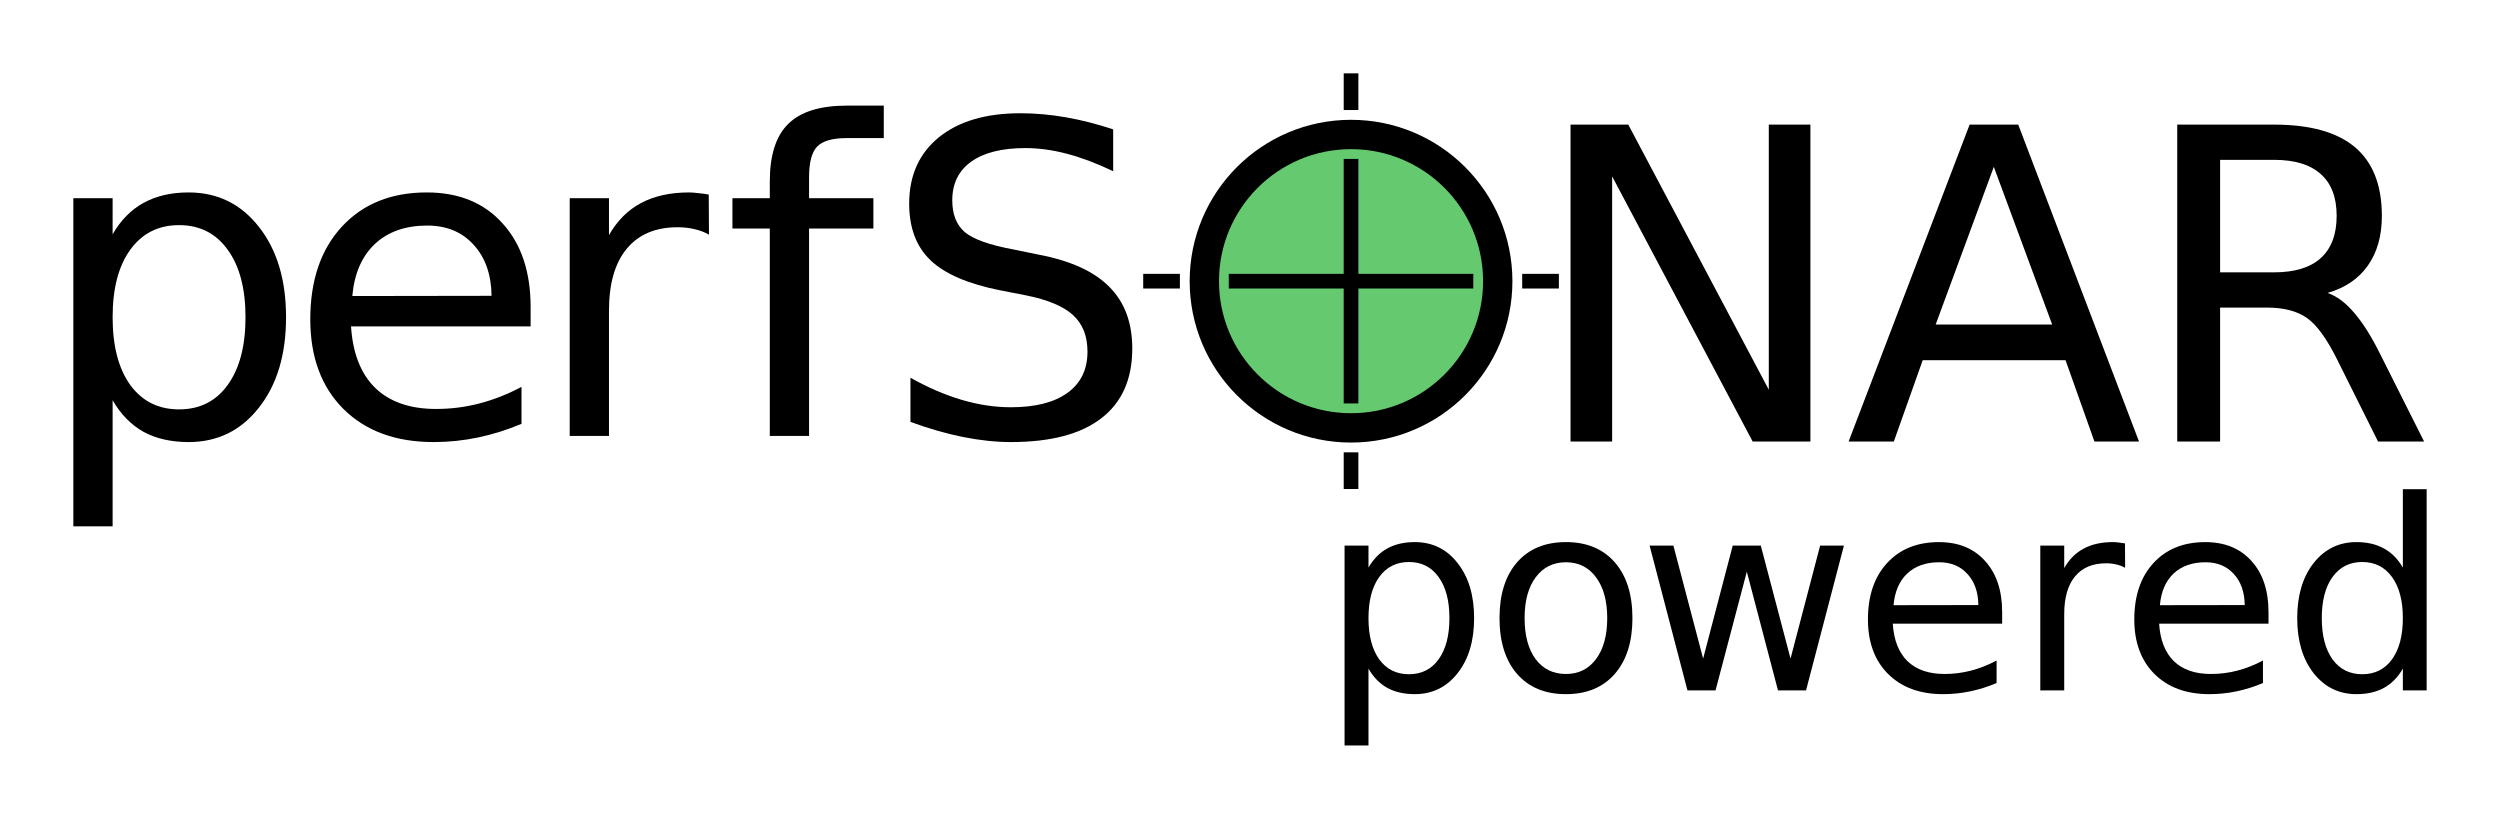
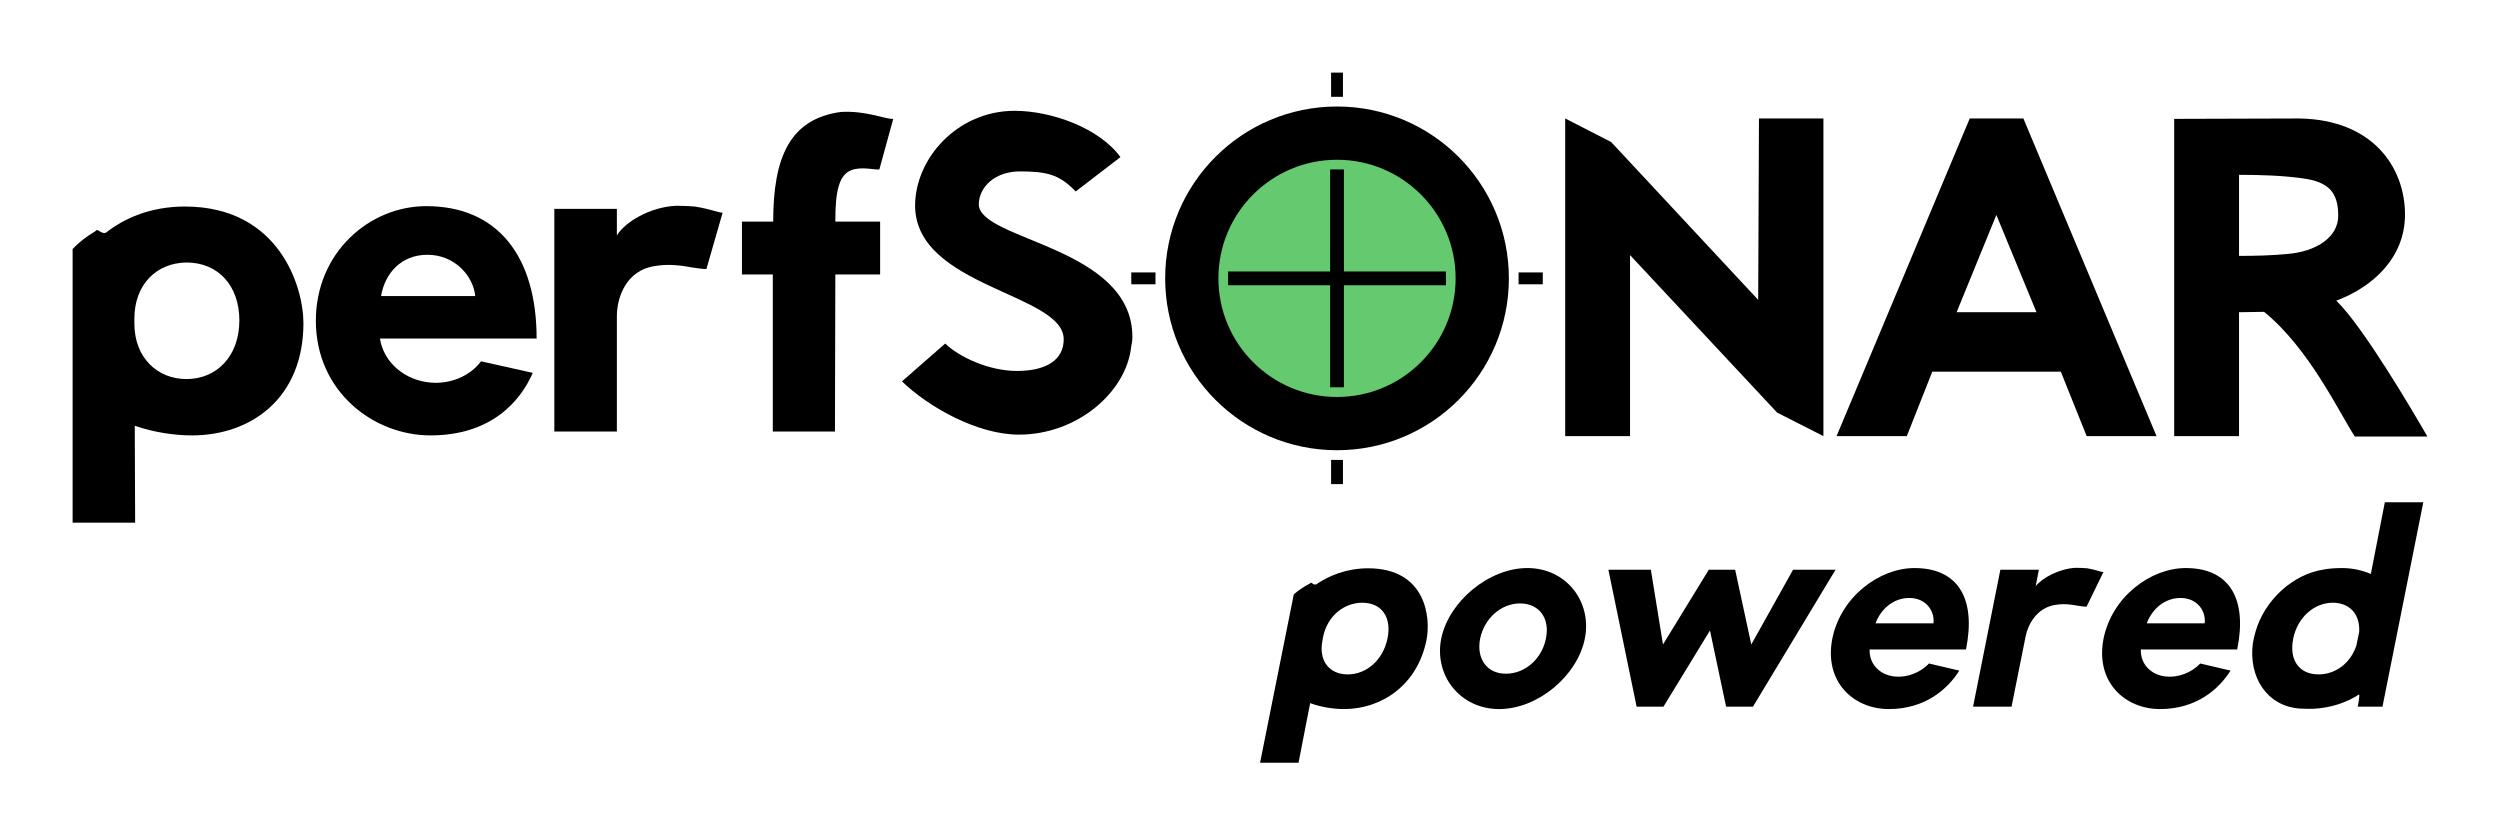
- <svg xmlns="http://www.w3.org/2000/svg" width="511.235mm" height="167.446mm" viewBox="0 0 511.235 167.446" version="1.1" id="svg8">
+ <svg xmlns="http://www.w3.org/2000/svg" width="516.411mm" height="172.549mm" viewBox="0 0 516.411 172.549" version="1.1" id="svg8">
  <defs id="defs2" />
-   <g id="layer4" style="display:inline">
-     <circle transform="translate(193.7791,-139.5)" style="display:inline;opacity:1;fill:#31b63f;fill-opacity:0.75;fill-rule:nonzero;stroke:none;stroke-width:6;stroke-linecap:square;stroke-linejoin:miter;stroke-miterlimit:4;stroke-dasharray:none;stroke-dashoffset:0;stroke-opacity:1" id="path3715-3" cy="197.014" cx="82.479" r="30" />
+   <g id="layer4" style="display:inline" transform="translate(6.112114,-1.8065489e-6)">
+     <circle transform="translate(187.5687,-139.5)" style="display:inline;opacity:1;fill:#31b63f;fill-opacity:0.75;fill-rule:nonzero;stroke:none;stroke-width:6;stroke-linecap:square;stroke-linejoin:miter;stroke-miterlimit:4;stroke-dasharray:none;stroke-dashoffset:0;stroke-opacity:1" id="path3715-3" cy="197.014" cx="82.479" r="30" />
  </g>
-   <g id="layer1" transform="translate(193.7791,-139.5)" style="display:inline">
-     <circle style="opacity:1;fill:none;fill-opacity:1;fill-rule:nonzero;stroke:#000000;stroke-width:6;stroke-linecap:square;stroke-linejoin:miter;stroke-miterlimit:4;stroke-dasharray:none;stroke-dashoffset:0;stroke-opacity:1" id="path3715" cy="197" cx="82.5" r="30" />
-     <path style="fill:none;fill-rule:evenodd;stroke:#000000;stroke-width:3;stroke-linecap:butt;stroke-linejoin:miter;stroke-miterlimit:4;stroke-dasharray:none;stroke-opacity:1" d="m 107.5,197 h -50" id="path4522" />
-     <path style="fill:none;fill-rule:evenodd;stroke:#000000;stroke-width:3;stroke-linecap:butt;stroke-linejoin:miter;stroke-miterlimit:4;stroke-dasharray:none;stroke-opacity:1" d="M 82.5,222 V 172" id="path4522-6" />
-     <path style="fill:none;fill-rule:evenodd;stroke:#000000;stroke-width:3;stroke-linecap:butt;stroke-linejoin:miter;stroke-miterlimit:4;stroke-dasharray:none;stroke-opacity:1" d="M 82.5,239.5 V 232" id="path4522-6-7" />
-     <path style="fill:none;fill-rule:evenodd;stroke:#000000;stroke-width:3;stroke-linecap:butt;stroke-linejoin:miter;stroke-miterlimit:4;stroke-dasharray:none;stroke-opacity:1" d="m 82.5,162 v -7.5" id="path4522-6-7-3" />
-     <path style="fill:none;fill-rule:evenodd;stroke:#000000;stroke-width:3;stroke-linecap:butt;stroke-linejoin:miter;stroke-miterlimit:4;stroke-dasharray:none;stroke-opacity:1" d="m 40,197 h 7.5" id="path4522-6-7-3-5" />
-     <path style="fill:none;fill-rule:evenodd;stroke:#000000;stroke-width:3;stroke-linecap:butt;stroke-linejoin:miter;stroke-miterlimit:4;stroke-dasharray:none;stroke-opacity:1" d="M 117.5,197 H 125" id="path4522-6-7-3-5-6" />
-     <text xml:space="preserve" style="font-style:normal;font-variant:normal;font-weight:normal;font-stretch:normal;font-size:70.556px;line-height:125%;font-family:sans-serif;-inkscape-font-specification:'sans-serif, Normal';font-variant-ligatures:normal;font-variant-caps:normal;font-variant-numeric:normal;font-feature-settings:normal;text-align:start;letter-spacing:0px;word-spacing:0px;writing-mode:lr-tb;text-anchor:start;fill:#000000;fill-opacity:1;stroke:none;stroke-width:0.265px;stroke-linecap:butt;stroke-linejoin:miter;stroke-opacity:1" x="310" y="219.5" id="text4725">
-       <tspan id="tspan4723" x="310" y="281.925" style="stroke-width:0.265px" />
+   <g id="layer1" transform="translate(193.6808,-139.5)" style="display:inline">
+     <circle style="opacity:1;fill:none;fill-opacity:1;fill-rule:nonzero;stroke:#000000;stroke-width:11;stroke-linecap:square;stroke-linejoin:miter;stroke-miterlimit:4;stroke-dasharray:none;stroke-dashoffset:0;stroke-opacity:1" id="path3715" cy="197" cx="82.5" r="30" />
+     <path style="fill:none;fill-rule:evenodd;stroke:#000000;stroke-width:2.846;stroke-linecap:butt;stroke-linejoin:miter;stroke-miterlimit:4;stroke-dasharray:none;stroke-opacity:1" d="m 105,197 -45,0" id="path4522" />
+     <path style="fill:none;fill-rule:evenodd;stroke:#000000;stroke-width:2.846;stroke-linecap:butt;stroke-linejoin:miter;stroke-miterlimit:4;stroke-dasharray:none;stroke-opacity:1" d="m 82.5,219.5 0,-45" id="path4522-6" />
+     <path style="fill:none;fill-rule:evenodd;stroke:#000000;stroke-width:2.449;stroke-linecap:butt;stroke-linejoin:miter;stroke-miterlimit:4;stroke-dasharray:none;stroke-opacity:1" d="m 82.5,239.5 0,-5" id="path4522-6-7" />
+     <path style="fill:none;fill-rule:evenodd;stroke:#000000;stroke-width:2.449;stroke-linecap:butt;stroke-linejoin:miter;stroke-miterlimit:4;stroke-dasharray:none;stroke-opacity:1" d="M 82.5,159.5 82.5,154.5" id="path4522-6-7-3" />
+     <path style="fill:none;fill-rule:evenodd;stroke:#000000;stroke-width:2.449;stroke-linecap:butt;stroke-linejoin:miter;stroke-miterlimit:4;stroke-dasharray:none;stroke-opacity:1" d="m 40,197 5,0" id="path4522-6-7-3-5" />
+     <path style="fill:none;fill-rule:evenodd;stroke:#000000;stroke-width:2.449;stroke-linecap:butt;stroke-linejoin:miter;stroke-miterlimit:4;stroke-dasharray:none;stroke-opacity:1" d="M 120,197 125,197" id="path4522-6-7-3-5-6" />
+     <text xml:space="preserve" style="font-style:normal;font-variant:normal;font-weight:normal;font-stretch:normal;font-size:70.556px;line-height:125%;font-family:sans-serif;-inkscape-font-specification:'sans-serif, Normal';text-align:start;letter-spacing:0px;word-spacing:0px;writing-mode:lr-tb;text-anchor:start;fill:#000000;fill-opacity:1;stroke:none;stroke-width:0.265px;stroke-linecap:butt;stroke-linejoin:miter;stroke-opacity:1" x="310" y="219.5" id="text4725">
+       <tspan id="tspan4723" x="310" y="219.5" style="stroke-width:0.265px" />
    </text>
  </g>
-   <g id="layer3" style="display:inline">
-     <g aria-label="NAR" transform="translate(193.7791,-139.5)" style="font-style:normal;font-variant:normal;font-weight:normal;font-stretch:normal;font-size:88.9px;line-height:125%;font-family:sans-serif;-inkscape-font-specification:'sans-serif, Normal';font-variant-ligatures:normal;font-variant-caps:normal;font-variant-numeric:normal;font-feature-settings:normal;text-align:start;letter-spacing:0px;word-spacing:0px;writing-mode:lr-tb;text-anchor:start;display:inline;fill:#000000;fill-opacity:1;stroke:none;stroke-width:0.265px;stroke-linecap:butt;stroke-linejoin:miter;stroke-opacity:1" id="text4651">
-       <path d="m 127.386,164.981 h 11.807 l 28.736,54.217 v -54.217 h 8.508 v 64.808 h -11.807 l -28.736,-54.217 v 54.217 h -8.508 z" style="font-style:normal;font-variant:normal;font-weight:normal;font-stretch:normal;font-size:88.9px;font-family:'DejaVu Sans';-inkscape-font-specification:'DejaVu Sans, Normal';font-variant-ligatures:normal;font-variant-caps:normal;font-variant-numeric:normal;font-feature-settings:normal;text-align:start;writing-mode:lr-tb;text-anchor:start;stroke-width:0.265px" id="path851" />
-       <path d="m 213.945,173.619 -11.894,32.252 h 23.831 z m -4.949,-8.638 h 9.94 l 24.699,64.808 h -9.116 l -5.904,-16.625 h -29.214 l -5.904,16.625 h -9.246 z" style="font-style:normal;font-variant:normal;font-weight:normal;font-stretch:normal;font-size:88.9px;font-family:'DejaVu Sans';-inkscape-font-specification:'DejaVu Sans, Normal';font-variant-ligatures:normal;font-variant-caps:normal;font-variant-numeric:normal;font-feature-settings:normal;text-align:start;writing-mode:lr-tb;text-anchor:start;stroke-width:0.265px" id="path853" />
-       <path d="m 282.185,199.403 q 2.822,0.955 5.469,4.08 2.691,3.125 5.383,8.595 l 8.899,17.711 h -9.42 l -8.291,-16.625 q -3.212,-6.511 -6.251,-8.638 -2.995,-2.127 -8.204,-2.127 h -9.55 v 27.391 h -8.768 v -64.808 h 19.794 q 11.113,0 16.582,4.645 5.469,4.645 5.469,14.021 0,6.121 -2.865,10.158 -2.822,4.037 -8.248,5.6 z m -21.965,-27.217 v 23.006 h 11.026 q 6.338,0 9.55,-2.908 3.256,-2.952 3.256,-8.638 0,-5.686 -3.256,-8.551 -3.212,-2.908 -9.55,-2.908 z" style="font-style:normal;font-variant:normal;font-weight:normal;font-stretch:normal;font-size:88.9px;font-family:'DejaVu Sans';-inkscape-font-specification:'DejaVu Sans, Normal';font-variant-ligatures:normal;font-variant-caps:normal;font-variant-numeric:normal;font-feature-settings:normal;text-align:start;writing-mode:lr-tb;text-anchor:start;stroke-width:0.265px" id="path855" />
+   <g id="layer3" style="display:inline" transform="translate(5.960504,-8.0654894e-7)">
+     <g transform="translate(187.7203,-139.5)" style="font-style:normal;font-variant:normal;font-weight:normal;font-stretch:normal;font-size:79.729px;line-height:125%;font-family:'Rabbid Highway Sign II';-inkscape-font-specification:'Rabbid Highway Sign II, Normal';text-align:end;letter-spacing:0px;word-spacing:0px;writing-mode:lr-tb;text-anchor:end;display:inline;fill:#000000;fill-opacity:1;stroke:none;stroke-width:0.265px;stroke-linecap:butt;stroke-linejoin:miter;stroke-opacity:1" id="text4651-0">
+       <path d="m -165.924,206.319 0,-0.957 c 0,-7.176 4.624,-11.561 10.763,-11.64 6.538,0 10.923,4.784 10.923,11.959 0,7.335 -4.624,12.119 -10.923,12.119 -5.98,0 -10.763,-4.385 -10.763,-11.481 z m 10.444,-24.158 c -7.176,0 -12.597,2.472 -16.344,5.422 -1.116,0.319 -1.674,-1.116 -2.153,-0.319 -1.913,1.116 -3.508,2.392 -4.704,3.668 l 0,56.528 12.916,0 -0.08,-20.012 c 3.907,1.355 8.212,1.993 11.8,1.993 12.278,0 23.042,-7.734 23.042,-23.201 0,-7.495 -5.023,-24.078 -24.477,-24.078 z" style="font-style:normal;font-variant:normal;font-weight:normal;font-stretch:normal;font-size:79.729px;line-height:125%;font-family:'Rabbid Highway Sign II';-inkscape-font-specification:'Rabbid Highway Sign II, Normal';text-align:end;writing-mode:lr-tb;text-anchor:end" id="path3446" />
+       <path d="m -114.965,200.658 c 0.797,-4.784 4.226,-8.531 9.567,-8.531 5.661,0 9.488,4.385 9.886,8.531 l -19.454,0 z m 20.65,13.474 c -2.312,3.109 -6.458,4.784 -10.524,4.385 -5.182,-0.478 -9.567,-4.066 -10.365,-9.089 l 32.37,0 c 0,-16.903 -7.973,-27.347 -22.802,-27.347 -11.72,0 -22.802,9.567 -22.802,23.679 0,14.59 11.88,23.679 23.679,23.679 12.358,0 18.497,-6.857 21.128,-12.916 l -10.684,-2.392 z" style="font-style:normal;font-variant:normal;font-weight:normal;font-stretch:normal;font-size:79.729px;line-height:125%;font-family:'Rabbid Highway Sign II';-inkscape-font-specification:'Rabbid Highway Sign II, Normal';text-align:end;writing-mode:lr-tb;text-anchor:end" id="path3448" />
+       <path d="m -66.259,182.639 -12.916,0 0,46.004 12.916,0 0,-23.839 c 0,-3.508 1.674,-9.488 7.973,-10.365 2.87,-0.478 5.422,-0.08 7.654,0.319 1.116,0.159 2.073,0.319 2.87,0.319 l 3.349,-11.64 c -0.797,0 -2.711,-0.797 -5.74,-1.276 -1.116,-0.08 -2.392,-0.159 -3.827,-0.159 -5.422,0.239 -10.604,3.349 -12.278,6.139 l 0,-5.501 z" style="font-style:normal;font-variant:normal;font-weight:normal;font-stretch:normal;font-size:79.729px;line-height:125%;font-family:'Rabbid Highway Sign II';-inkscape-font-specification:'Rabbid Highway Sign II, Normal';text-align:end;writing-mode:lr-tb;text-anchor:end" id="path3450" />
+       <path d="m -33.965,185.27 -6.458,0 0,10.923 6.378,0 0,32.45 12.836,0 0.08,-32.45 9.249,0 0,-10.923 -9.249,0 c 0,-5.9 0.558,-10.205 4.066,-10.843 1.993,-0.399 3.986,0.159 5.023,0.08 l 2.87,-10.444 c -1.674,0.08 -5.581,-1.754 -10.843,-1.435 -10.444,1.435 -13.953,9.249 -13.953,22.643 z" style="font-style:normal;font-variant:normal;font-weight:normal;font-stretch:normal;font-size:79.729px;line-height:125%;font-family:'Rabbid Highway Sign II';-inkscape-font-specification:'Rabbid Highway Sign II, Normal';text-align:end;writing-mode:lr-tb;text-anchor:end" id="path3452" />
+       <path d="m 28.513,179.051 9.249,-7.096 c -4.385,-6.059 -14.351,-9.567 -21.846,-9.567 -11.88,0 -20.57,9.886 -20.57,19.613 0.08,16.823 30.696,18.098 30.696,27.586 0,4.305 -3.668,6.538 -9.647,6.538 -5.9,0 -12.039,-2.95 -14.83,-5.661 l -8.93,7.813 c 5.342,5.182 15.467,11.003 24.158,11.003 12.119,0 22.244,-8.85 23.201,-18.258 0.159,-0.638 0.239,-1.276 0.239,-1.913 0,-18.736 -31.732,-19.932 -31.732,-27.427 0.08,-3.588 3.349,-6.857 8.77,-6.777 4.704,0.08 7.654,0.319 11.242,4.146 z" style="font-style:normal;font-variant:normal;font-weight:normal;font-stretch:normal;font-size:79.729px;line-height:125%;font-family:'Rabbid Highway Sign II';-inkscape-font-specification:'Rabbid Highway Sign II, Normal';text-align:end;writing-mode:lr-tb;text-anchor:end" id="path3454" />
    </g>
-     <g aria-label="perfS" transform="translate(193.7791,-139.5)" style="font-style:normal;font-variant:normal;font-weight:normal;font-stretch:normal;font-size:88.9px;line-height:125%;font-family:'DejaVu Sans';-inkscape-font-specification:'DejaVu Sans, Normal';font-variant-ligatures:normal;font-variant-caps:normal;font-variant-numeric:normal;font-feature-settings:normal;text-align:end;letter-spacing:0px;word-spacing:0px;writing-mode:lr-tb;text-anchor:end;display:inline;fill:#000000;fill-opacity:1;stroke:none;stroke-width:0.265px;stroke-linecap:butt;stroke-linejoin:miter;stroke-opacity:1" id="text4651-0">
-       <path d="m -170.749,221.35 v 25.784 h -8.031 v -67.109 h 8.031 v 7.379 q 2.518,-4.341 6.338,-6.424 3.863,-2.127 9.203,-2.127 8.855,0 14.368,7.032 5.556,7.032 5.556,18.492 0,11.46 -5.556,18.492 -5.513,7.032 -14.368,7.032 -5.339,0 -9.203,-2.084 -3.82,-2.127 -6.338,-6.468 z m 27.174,-16.973 q 0,-8.812 -3.646,-13.804 -3.603,-5.035 -9.94,-5.035 -6.338,0 -9.984,5.035 -3.603,4.992 -3.603,13.804 0,8.812 3.603,13.847 3.646,4.992 9.984,4.992 6.338,0 9.94,-4.992 3.646,-5.035 3.646,-13.847 z" id="path840" />
-       <path d="m -85.27,202.337 v 3.907 H -121.994 q 0.521,8.248 4.949,12.588 4.471,4.297 12.415,4.297 4.601,0 8.899,-1.129 4.341,-1.129 8.595,-3.386 v 7.553 q -4.297,1.823 -8.812,2.778 -4.514,0.955 -9.159,0.955 -11.633,0 -18.448,-6.772 -6.772,-6.772 -6.772,-18.318 0,-11.937 6.424,-18.926 6.468,-7.032 17.407,-7.032 9.81,0 15.497,6.338 5.73,6.294 5.73,17.146 z m -7.987,-2.344 q -0.087,-6.555 -3.69,-10.461 -3.559,-3.907 -9.463,-3.907 -6.685,0 -10.722,3.777 -3.994,3.777 -4.601,10.635 z" id="path842" />
-       <path d="m -48.8,187.492 q -1.346,-0.781 -2.952,-1.129 -1.563,-0.391 -3.473,-0.391 -6.772,0 -10.418,4.428 -3.603,4.384 -3.603,12.632 v 25.611 h -8.031 v -48.617 h 8.031 v 7.553 q 2.518,-4.428 6.555,-6.555 4.037,-2.17 9.81,-2.17 0.825,0 1.823,0.13 0.998,0.087 2.214,0.304 z" id="path844" />
-       <path d="m -13.05,161.099 v 6.641 h -7.64 q -4.297,0 -5.99,1.736 -1.65,1.736 -1.65,6.251 v 4.297 h 13.153 v 6.207 h -13.153 v 42.41 h -8.031 v -42.41 h -7.64 v -6.207 h 7.64 v -3.386 q 0,-8.117 3.777,-11.807 3.777,-3.733 11.981,-3.733 z" id="path846" />
-       <path d="m 33.858,165.961 v 8.551 q -4.992,-2.387 -9.42,-3.559 -4.428,-1.172 -8.551,-1.172 -7.162,0 -11.069,2.778 -3.863,2.778 -3.863,7.9 0,4.297 2.561,6.511 2.604,2.17 9.81,3.516 l 5.296,1.085 q 9.81,1.867 14.455,6.598 4.688,4.688 4.688,12.588 0,9.42 -6.338,14.281 -6.294,4.862 -18.492,4.862 -4.601,0 -9.81,-1.042 -5.166,-1.042 -10.722,-3.082 v -9.029 q 5.339,2.995 10.461,4.514 5.122,1.519 10.071,1.519 7.51,0 11.59,-2.952 4.08,-2.952 4.08,-8.421 0,-4.775 -2.952,-7.466 -2.908,-2.691 -9.593,-4.037 l -5.339,-1.042 q -9.81,-1.953 -14.194,-6.121 -4.384,-4.167 -4.384,-11.59 0,-8.595 6.034,-13.543 6.077,-4.949 16.712,-4.949 4.558,0 9.289,0.825 4.731,0.825 9.68,2.474 z" id="path848" />
+     <g style="font-style:normal;font-variant:normal;font-weight:normal;font-stretch:normal;font-size:88.9px;line-height:125%;font-family:sans-serif;-inkscape-font-specification:'sans-serif, Normal';text-align:start;letter-spacing:0px;word-spacing:0px;writing-mode:lr-tb;text-anchor:start;display:inline;fill:#000000;fill-opacity:1;stroke:none;stroke-width:0.265px;stroke-linecap:butt;stroke-linejoin:miter;stroke-opacity:1" id="text4651">
+       <path d="m 317.356,90.089 13.394,0 0,-37.392 30.376,32.529 9.567,4.863 0,-65.616 -13.315,0 -0.159,37.472 -30.376,-32.609 -9.488,-4.863 0,65.616 z" style="font-style:normal;font-variant:normal;font-weight:normal;font-stretch:normal;font-size:79.728px;font-family:'Rabbid Highway Sign II';-inkscape-font-specification:'Rabbid Highway Sign II, Normal';text-align:start;writing-mode:lr-tb;text-anchor:start;stroke-width:0.265px" id="path3439" />
+       <path d="m 411.997,24.473 -11.082,0 -27.506,65.616 14.51,0 5.262,-13.315 26.549,0 5.342,13.315 14.431,0 -27.506,-65.616 z m 2.711,40.023 -16.504,0 8.212,-20.091 8.292,20.091 z" style="font-style:normal;font-variant:normal;font-weight:normal;font-stretch:normal;font-size:79.728px;font-family:'Rabbid Highway Sign II';-inkscape-font-specification:'Rabbid Highway Sign II, Normal';text-align:start;writing-mode:lr-tb;text-anchor:start;stroke-width:0.265px" id="path3441" />
+       <path d="m 443.149,24.553 0,65.536 13.394,0 0,-25.593 c 1.515,0 3.349,-0.08 5.182,-0.08 9.408,7.654 15.627,21.048 18.736,25.752 l 14.989,0 c -3.03,-5.262 -13.235,-22.643 -18.816,-28.064 7.494,-2.79 14.192,-8.85 14.192,-17.779 0,-9.727 -6.617,-19.613 -21.845,-19.852 l -25.832,0.08 z m 13.394,28.303 0,-16.743 c 4.624,0 9.089,0.159 13.075,0.718 5.501,0.718 7.415,2.95 7.415,7.734 0,4.544 -4.704,7.415 -10.444,7.893 -3.269,0.319 -6.697,0.399 -10.046,0.399 z" style="font-style:normal;font-variant:normal;font-weight:normal;font-stretch:normal;font-size:79.728px;font-family:'Rabbid Highway Sign II';-inkscape-font-specification:'Rabbid Highway Sign II, Normal';text-align:start;writing-mode:lr-tb;text-anchor:start;stroke-width:0.265px" id="path3443" />
    </g>
  </g>
-   <g id="layer2" style="display:inline" transform="translate(8.931085,14.99999)">
-     <g aria-label="powered" style="font-style:normal;font-variant:normal;font-weight:normal;font-stretch:normal;font-size:70.556px;line-height:125%;font-family:sans-serif;-inkscape-font-specification:'sans-serif, Normal';font-variant-ligatures:normal;font-variant-caps:normal;font-variant-numeric:normal;font-feature-settings:normal;text-align:start;letter-spacing:0px;word-spacing:0px;writing-mode:lr-tb;text-anchor:start;fill:#000000;fill-opacity:1;stroke:none;stroke-width:0.265px;stroke-linecap:butt;stroke-linejoin:miter;stroke-opacity:1" id="text4651-0-4">
-       <path d="m 270.916,121.74 v 15.706 h -4.892 V 96.568 h 4.892 v 4.495 q 1.534,-2.644 3.86,-3.913 2.353,-1.296 5.606,-1.296 5.394,0 8.752,4.283 3.384,4.283 3.384,11.264 0,6.98 -3.384,11.264 -3.358,4.283 -8.752,4.283 -3.252,0 -5.606,-1.269 -2.327,-1.296 -3.86,-3.94 z m 16.552,-10.338 q 0,-5.368 -2.221,-8.408 -2.195,-3.067 -6.055,-3.067 -3.86,0 -6.081,3.067 -2.195,3.041 -2.195,8.408 0,5.368 2.195,8.435 2.221,3.041 6.081,3.041 3.86,0 6.055,-3.041 2.221,-3.067 2.221,-8.435 z" style="font-style:normal;font-variant:normal;font-weight:normal;font-stretch:normal;font-size:54.151px;font-family:'DejaVu Sans';-inkscape-font-specification:'DejaVu Sans, Normal';font-variant-ligatures:normal;font-variant-caps:normal;font-variant-numeric:normal;font-feature-settings:normal;text-align:start;writing-mode:lr-tb;text-anchor:start;stroke-width:0.265px" id="path858" />
-       <path d="m 311.302,99.979 q -3.913,0 -6.187,3.067 -2.274,3.041 -2.274,8.355 0,5.315 2.247,8.382 2.274,3.041 6.214,3.041 3.887,0 6.161,-3.067 2.274,-3.067 2.274,-8.355 0,-5.262 -2.274,-8.329 -2.274,-3.094 -6.161,-3.094 z m 0,-4.125 q 6.346,0 9.968,4.125 3.622,4.125 3.622,11.423 0,7.271 -3.622,11.423 -3.622,4.125 -9.968,4.125 -6.372,0 -9.995,-4.125 -3.596,-4.151 -3.596,-11.423 0,-7.298 3.596,-11.423 3.622,-4.125 9.995,-4.125 z" style="font-style:normal;font-variant:normal;font-weight:normal;font-stretch:normal;font-size:54.151px;font-family:'DejaVu Sans';-inkscape-font-specification:'DejaVu Sans, Normal';font-variant-ligatures:normal;font-variant-caps:normal;font-variant-numeric:normal;font-feature-settings:normal;text-align:start;writing-mode:lr-tb;text-anchor:start;stroke-width:0.265px" id="path860" />
-       <path d="m 328.401,96.568 h 4.865 l 6.081,23.11 6.055,-23.11 h 5.738 l 6.081,23.11 6.055,-23.11 h 4.865 l -7.747,29.614 h -5.738 l -6.372,-24.273 -6.399,24.273 h -5.738 z" style="font-style:normal;font-variant:normal;font-weight:normal;font-stretch:normal;font-size:54.151px;font-family:'DejaVu Sans';-inkscape-font-specification:'DejaVu Sans, Normal';font-variant-ligatures:normal;font-variant-caps:normal;font-variant-numeric:normal;font-feature-settings:normal;text-align:start;writing-mode:lr-tb;text-anchor:start;stroke-width:0.265px" id="path862" />
-       <path d="m 400.498,110.159 v 2.38 h -22.369 q 0.317,5.024 3.014,7.668 2.723,2.618 7.562,2.618 2.803,0 5.42,-0.687 2.644,-0.687 5.235,-2.062 v 4.601 q -2.618,1.111 -5.368,1.692 -2.75,0.582 -5.579,0.582 -7.086,0 -11.237,-4.125 -4.125,-4.125 -4.125,-11.158 0,-7.271 3.913,-11.528 3.94,-4.283 10.603,-4.283 5.976,0 9.439,3.86 3.49,3.834 3.49,10.444 z m -4.865,-1.428 q -0.053,-3.993 -2.248,-6.372 -2.168,-2.38 -5.764,-2.38 -4.072,0 -6.531,2.3 -2.433,2.3 -2.803,6.478 z" style="font-style:normal;font-variant:normal;font-weight:normal;font-stretch:normal;font-size:54.151px;font-family:'DejaVu Sans';-inkscape-font-specification:'DejaVu Sans, Normal';font-variant-ligatures:normal;font-variant-caps:normal;font-variant-numeric:normal;font-feature-settings:normal;text-align:start;writing-mode:lr-tb;text-anchor:start;stroke-width:0.265px" id="path864" />
-       <path d="m 425.644,101.116 q -0.82,-0.476 -1.798,-0.687 -0.952,-0.238 -2.115,-0.238 -4.125,0 -6.346,2.697 -2.195,2.671 -2.195,7.694 v 15.6 h -4.892 V 96.568 h 4.892 v 4.601 q 1.534,-2.697 3.993,-3.993 2.459,-1.322 5.976,-1.322 0.502,0 1.111,0.079 0.608,0.053 1.348,0.185 z" style="font-style:normal;font-variant:normal;font-weight:normal;font-stretch:normal;font-size:54.151px;font-family:'DejaVu Sans';-inkscape-font-specification:'DejaVu Sans, Normal';font-variant-ligatures:normal;font-variant-caps:normal;font-variant-numeric:normal;font-feature-settings:normal;text-align:start;writing-mode:lr-tb;text-anchor:start;stroke-width:0.265px" id="path866" />
-       <path d="m 454.967,110.159 v 2.38 h -22.369 q 0.317,5.024 3.014,7.668 2.723,2.618 7.562,2.618 2.803,0 5.42,-0.687 2.644,-0.687 5.235,-2.062 v 4.601 q -2.618,1.111 -5.368,1.692 -2.75,0.582 -5.579,0.582 -7.086,0 -11.237,-4.125 -4.125,-4.125 -4.125,-11.158 0,-7.271 3.913,-11.528 3.94,-4.283 10.603,-4.283 5.976,0 9.439,3.86 3.49,3.834 3.49,10.444 z m -4.865,-1.428 q -0.053,-3.993 -2.248,-6.372 -2.168,-2.38 -5.764,-2.38 -4.072,0 -6.531,2.3 -2.433,2.3 -2.803,6.478 z" style="font-style:normal;font-variant:normal;font-weight:normal;font-stretch:normal;font-size:54.151px;font-family:'DejaVu Sans';-inkscape-font-specification:'DejaVu Sans, Normal';font-variant-ligatures:normal;font-variant-caps:normal;font-variant-numeric:normal;font-feature-settings:normal;text-align:start;writing-mode:lr-tb;text-anchor:start;stroke-width:0.265px" id="path868" />
-       <path d="M 482.439,101.063 V 85.04 h 4.865 v 41.142 h -4.865 v -4.442 q -1.534,2.644 -3.887,3.94 -2.327,1.269 -5.606,1.269 -5.368,0 -8.752,-4.283 -3.358,-4.283 -3.358,-11.264 0,-6.98 3.358,-11.264 3.384,-4.283 8.752,-4.283 3.279,0 5.606,1.296 2.353,1.269 3.887,3.913 z m -16.579,10.338 q 0,5.368 2.195,8.435 2.221,3.041 6.081,3.041 3.86,0 6.081,-3.041 2.221,-3.067 2.221,-8.435 0,-5.368 -2.221,-8.408 -2.221,-3.067 -6.081,-3.067 -3.86,0 -6.081,3.067 -2.195,3.041 -2.195,8.408 z" style="font-style:normal;font-variant:normal;font-weight:normal;font-stretch:normal;font-size:54.151px;font-family:'DejaVu Sans';-inkscape-font-specification:'DejaVu Sans, Normal';font-variant-ligatures:normal;font-variant-caps:normal;font-variant-numeric:normal;font-feature-settings:normal;text-align:start;writing-mode:lr-tb;text-anchor:start;stroke-width:0.265px" id="path870" />
+   <g id="layer2" style="display:inline" transform="translate(8.832844,14.99999)">
+     <g style="font-style:normal;font-variant:normal;font-weight:normal;font-stretch:normal;font-size:69.144px;line-height:125%;font-family:sans-serif;-inkscape-font-specification:'sans-serif, Normal';text-align:start;letter-spacing:0px;word-spacing:0px;writing-mode:lr-tb;text-anchor:start;fill:#000000;fill-opacity:1;stroke:none;stroke-width:0.265px;stroke-linecap:butt;stroke-linejoin:miter;stroke-opacity:1" id="text4651-0-4">
+       <path d="m 264.349,117.247 0.098,-0.588 c 0.883,-4.413 4.266,-7.11 8.091,-7.159 4.021,0 6.13,2.942 5.247,7.355 -0.932,4.511 -4.364,7.453 -8.238,7.453 -3.678,0 -6.08,-2.697 -5.198,-7.061 z m 9.415,-14.858 c -4.413,0 -8.091,1.52 -10.739,3.334 -0.736,0.196 -0.883,-0.686 -1.275,-0.196 -1.324,0.687 -2.452,1.471 -3.334,2.256 l -6.963,34.767 7.944,0 2.403,-12.308 c 2.256,0.834 4.806,1.226 7.012,1.226 7.552,0 15.103,-4.756 17.016,-14.27 0.932,-4.609 -0.098,-14.809 -12.063,-14.809 z" style="font-style:italic;font-variant:normal;font-weight:normal;font-stretch:normal;font-size:49.036px;font-family:'Rabbid Highway Sign II';-inkscape-font-specification:'Rabbid Highway Sign II, Normal';text-align:end;writing-mode:lr-tb;text-anchor:end;stroke-width:0.265px" id="path3424" />
+       <path d="m 296.915,116.903 c 0.883,-4.217 4.364,-7.257 8.238,-7.257 3.923,0 6.228,3.04 5.345,7.257 -0.834,4.217 -4.315,7.257 -8.238,7.257 -3.874,0.049 -6.179,-3.04 -5.345,-7.257 z m -8.042,0 c -1.52,7.65 3.923,14.564 11.965,14.564 8.042,0 16.182,-6.914 17.702,-14.564 1.52,-7.601 -3.825,-14.564 -11.867,-14.564 -7.993,0 -16.231,6.914 -17.8,14.564 z" style="font-style:italic;font-variant:normal;font-weight:normal;font-stretch:normal;font-size:49.036px;font-family:'Rabbid Highway Sign II';-inkscape-font-specification:'Rabbid Highway Sign II, Normal';text-align:end;writing-mode:lr-tb;text-anchor:end;stroke-width:0.265px" id="path3426" />
+       <path d="m 334.776,130.977 9.611,-15.741 3.334,15.741 5.541,0 17.065,-28.294 -8.777,0 -8.63,15.446 -3.334,-15.446 -5.443,0 -9.464,15.446 -2.501,-15.446 -8.777,0 5.835,28.294 5.541,0 z" style="font-style:italic;font-variant:normal;font-weight:normal;font-stretch:normal;font-size:49.036px;font-family:'Rabbid Highway Sign II';-inkscape-font-specification:'Rabbid Highway Sign II, Normal';text-align:end;writing-mode:lr-tb;text-anchor:end;stroke-width:0.265px" id="path3428" />
+       <path d="m 378.586,113.765 c 1.079,-2.942 3.678,-5.247 6.963,-5.247 3.482,0 5.296,2.697 5.002,5.247 l -11.965,0 z m 11.033,8.287 c -1.765,1.912 -4.56,2.942 -7.012,2.697 -3.089,-0.294 -5.345,-2.501 -5.247,-5.59 l 19.909,0 c 2.109,-10.396 -1.52,-16.819 -10.641,-16.819 -7.208,0 -15.201,5.884 -16.966,14.564 -1.765,8.974 4.413,14.564 11.671,14.564 7.601,0 12.21,-4.217 14.564,-7.944 l -6.277,-1.471 z" style="font-style:italic;font-variant:normal;font-weight:normal;font-stretch:normal;font-size:49.036px;font-family:'Rabbid Highway Sign II';-inkscape-font-specification:'Rabbid Highway Sign II, Normal';text-align:end;writing-mode:lr-tb;text-anchor:end;stroke-width:0.265px" id="path3430" />
+       <path d="m 412.316,102.683 -7.944,0 -5.639,28.294 7.944,0 2.942,-14.662 c 0.441,-2.158 2.207,-5.835 6.179,-6.375 1.814,-0.294 3.334,-0.049 4.658,0.196 0.686,0.098 1.226,0.196 1.716,0.196 l 3.482,-7.159 c -0.49,0 -1.569,-0.49 -3.334,-0.785 -0.687,-0.049 -1.471,-0.098 -2.354,-0.098 -3.383,0.147 -6.914,2.06 -8.287,3.776 l 0.637,-3.383 z" style="font-style:italic;font-variant:normal;font-weight:normal;font-stretch:normal;font-size:49.036px;font-family:'Rabbid Highway Sign II';-inkscape-font-specification:'Rabbid Highway Sign II, Normal';text-align:end;writing-mode:lr-tb;text-anchor:end;stroke-width:0.265px" id="path3432" />
+       <path d="m 434.613,113.765 c 1.079,-2.942 3.678,-5.247 6.963,-5.247 3.482,0 5.296,2.697 5.002,5.247 l -11.965,0 z m 11.033,8.287 c -1.765,1.912 -4.56,2.942 -7.012,2.697 -3.089,-0.294 -5.345,-2.501 -5.247,-5.59 l 19.909,0 c 2.109,-10.396 -1.52,-16.819 -10.641,-16.819 -7.208,0 -15.201,5.884 -16.966,14.564 -1.765,8.974 4.413,14.564 11.671,14.564 7.601,0 12.21,-4.217 14.564,-7.944 l -6.277,-1.471 z" style="font-style:italic;font-variant:normal;font-weight:normal;font-stretch:normal;font-size:49.036px;font-family:'Rabbid Highway Sign II';-inkscape-font-specification:'Rabbid Highway Sign II, Normal';text-align:end;writing-mode:lr-tb;text-anchor:end;stroke-width:0.265px" id="path3434" />
+       <path d="m 464.862,116.903 c 0.932,-4.462 4.364,-7.404 8.238,-7.404 3.433,0.049 5.59,2.354 5.394,6.031 l -0.588,2.844 c -1.226,3.629 -4.315,5.933 -7.797,5.933 -4.021,0 -6.13,-2.942 -5.247,-7.404 z m 26.872,-28.147 -7.944,0 -2.893,14.809 c -1.814,-0.785 -3.874,-1.226 -5.884,-1.226 -1.422,0 -2.795,0.098 -3.776,0.294 -6.473,0.932 -12.357,6.424 -14.171,12.896 -0.245,0.785 -0.392,1.569 -0.539,2.354 -0.932,7.061 2.991,13.044 9.758,13.485 0.932,0.049 1.814,0.049 2.648,0.049 3.923,-0.196 7.061,-1.373 9.562,-2.991 0.098,0.539 -0.245,2.207 -0.294,2.55 l 5.1,0 8.434,-42.22 z" style="font-style:italic;font-variant:normal;font-weight:normal;font-stretch:normal;font-size:49.036px;font-family:'Rabbid Highway Sign II';-inkscape-font-specification:'Rabbid Highway Sign II, Normal';text-align:end;writing-mode:lr-tb;text-anchor:end;stroke-width:0.265px" id="path3436" />
    </g>
-     <text xml:space="preserve" style="font-style:normal;font-variant:normal;font-weight:normal;font-stretch:normal;font-size:70.556px;line-height:125%;font-family:sans-serif;-inkscape-font-specification:'sans-serif, Normal';font-variant-ligatures:normal;font-variant-caps:normal;font-variant-numeric:normal;font-feature-settings:normal;text-align:start;letter-spacing:0px;word-spacing:0px;writing-mode:lr-tb;text-anchor:start;fill:#000000;fill-opacity:1;stroke:none;stroke-width:0.265px;stroke-linecap:butt;stroke-linejoin:miter;stroke-opacity:1" x="363.988" y="-165.556" id="text6229">
-       <tspan id="tspan6227" x="363.988" y="-103.131" style="stroke-width:0.265px" />
+     <text xml:space="preserve" style="font-style:normal;font-variant:normal;font-weight:normal;font-stretch:normal;font-size:70.556px;line-height:125%;font-family:sans-serif;-inkscape-font-specification:'sans-serif, Normal';text-align:start;letter-spacing:0px;word-spacing:0px;writing-mode:lr-tb;text-anchor:start;fill:#000000;fill-opacity:1;stroke:none;stroke-width:0.265px;stroke-linecap:butt;stroke-linejoin:miter;stroke-opacity:1" x="363.988" y="-165.556" id="text6229">
+       <tspan id="tspan6227" x="363.988" y="-165.556" style="stroke-width:0.265px" />
+     </text>
+     <text xml:space="preserve" style="font-style:normal;font-variant:normal;font-weight:normal;font-stretch:normal;font-size:70.556px;line-height:125%;font-family:sans-serif;-inkscape-font-specification:'sans-serif, Normal';text-align:start;letter-spacing:0px;word-spacing:0px;writing-mode:lr-tb;text-anchor:start;fill:#000000;fill-opacity:1;stroke:none;stroke-width:0.265px;stroke-linecap:butt;stroke-linejoin:miter;stroke-opacity:1" x="557.348" y="80" id="text842">
+       <tspan id="tspan840" x="557.348" y="80" style="stroke-width:0.265px" />
+     </text>
+     <text xml:space="preserve" style="font-style:normal;font-variant:normal;font-weight:normal;font-stretch:normal;font-size:70.556px;line-height:125%;font-family:sans-serif;-inkscape-font-specification:'sans-serif, Normal';text-align:start;letter-spacing:0px;word-spacing:0px;writing-mode:lr-tb;text-anchor:start;fill:#000000;fill-opacity:1;stroke:none;stroke-width:0.265px;stroke-linecap:butt;stroke-linejoin:miter;stroke-opacity:1" x="403.326" y="-263.632" id="text846">
+       <tspan id="tspan844" x="403.326" y="-263.632" style="stroke-width:0.265px" />
    </text>
  </g>
</svg>
